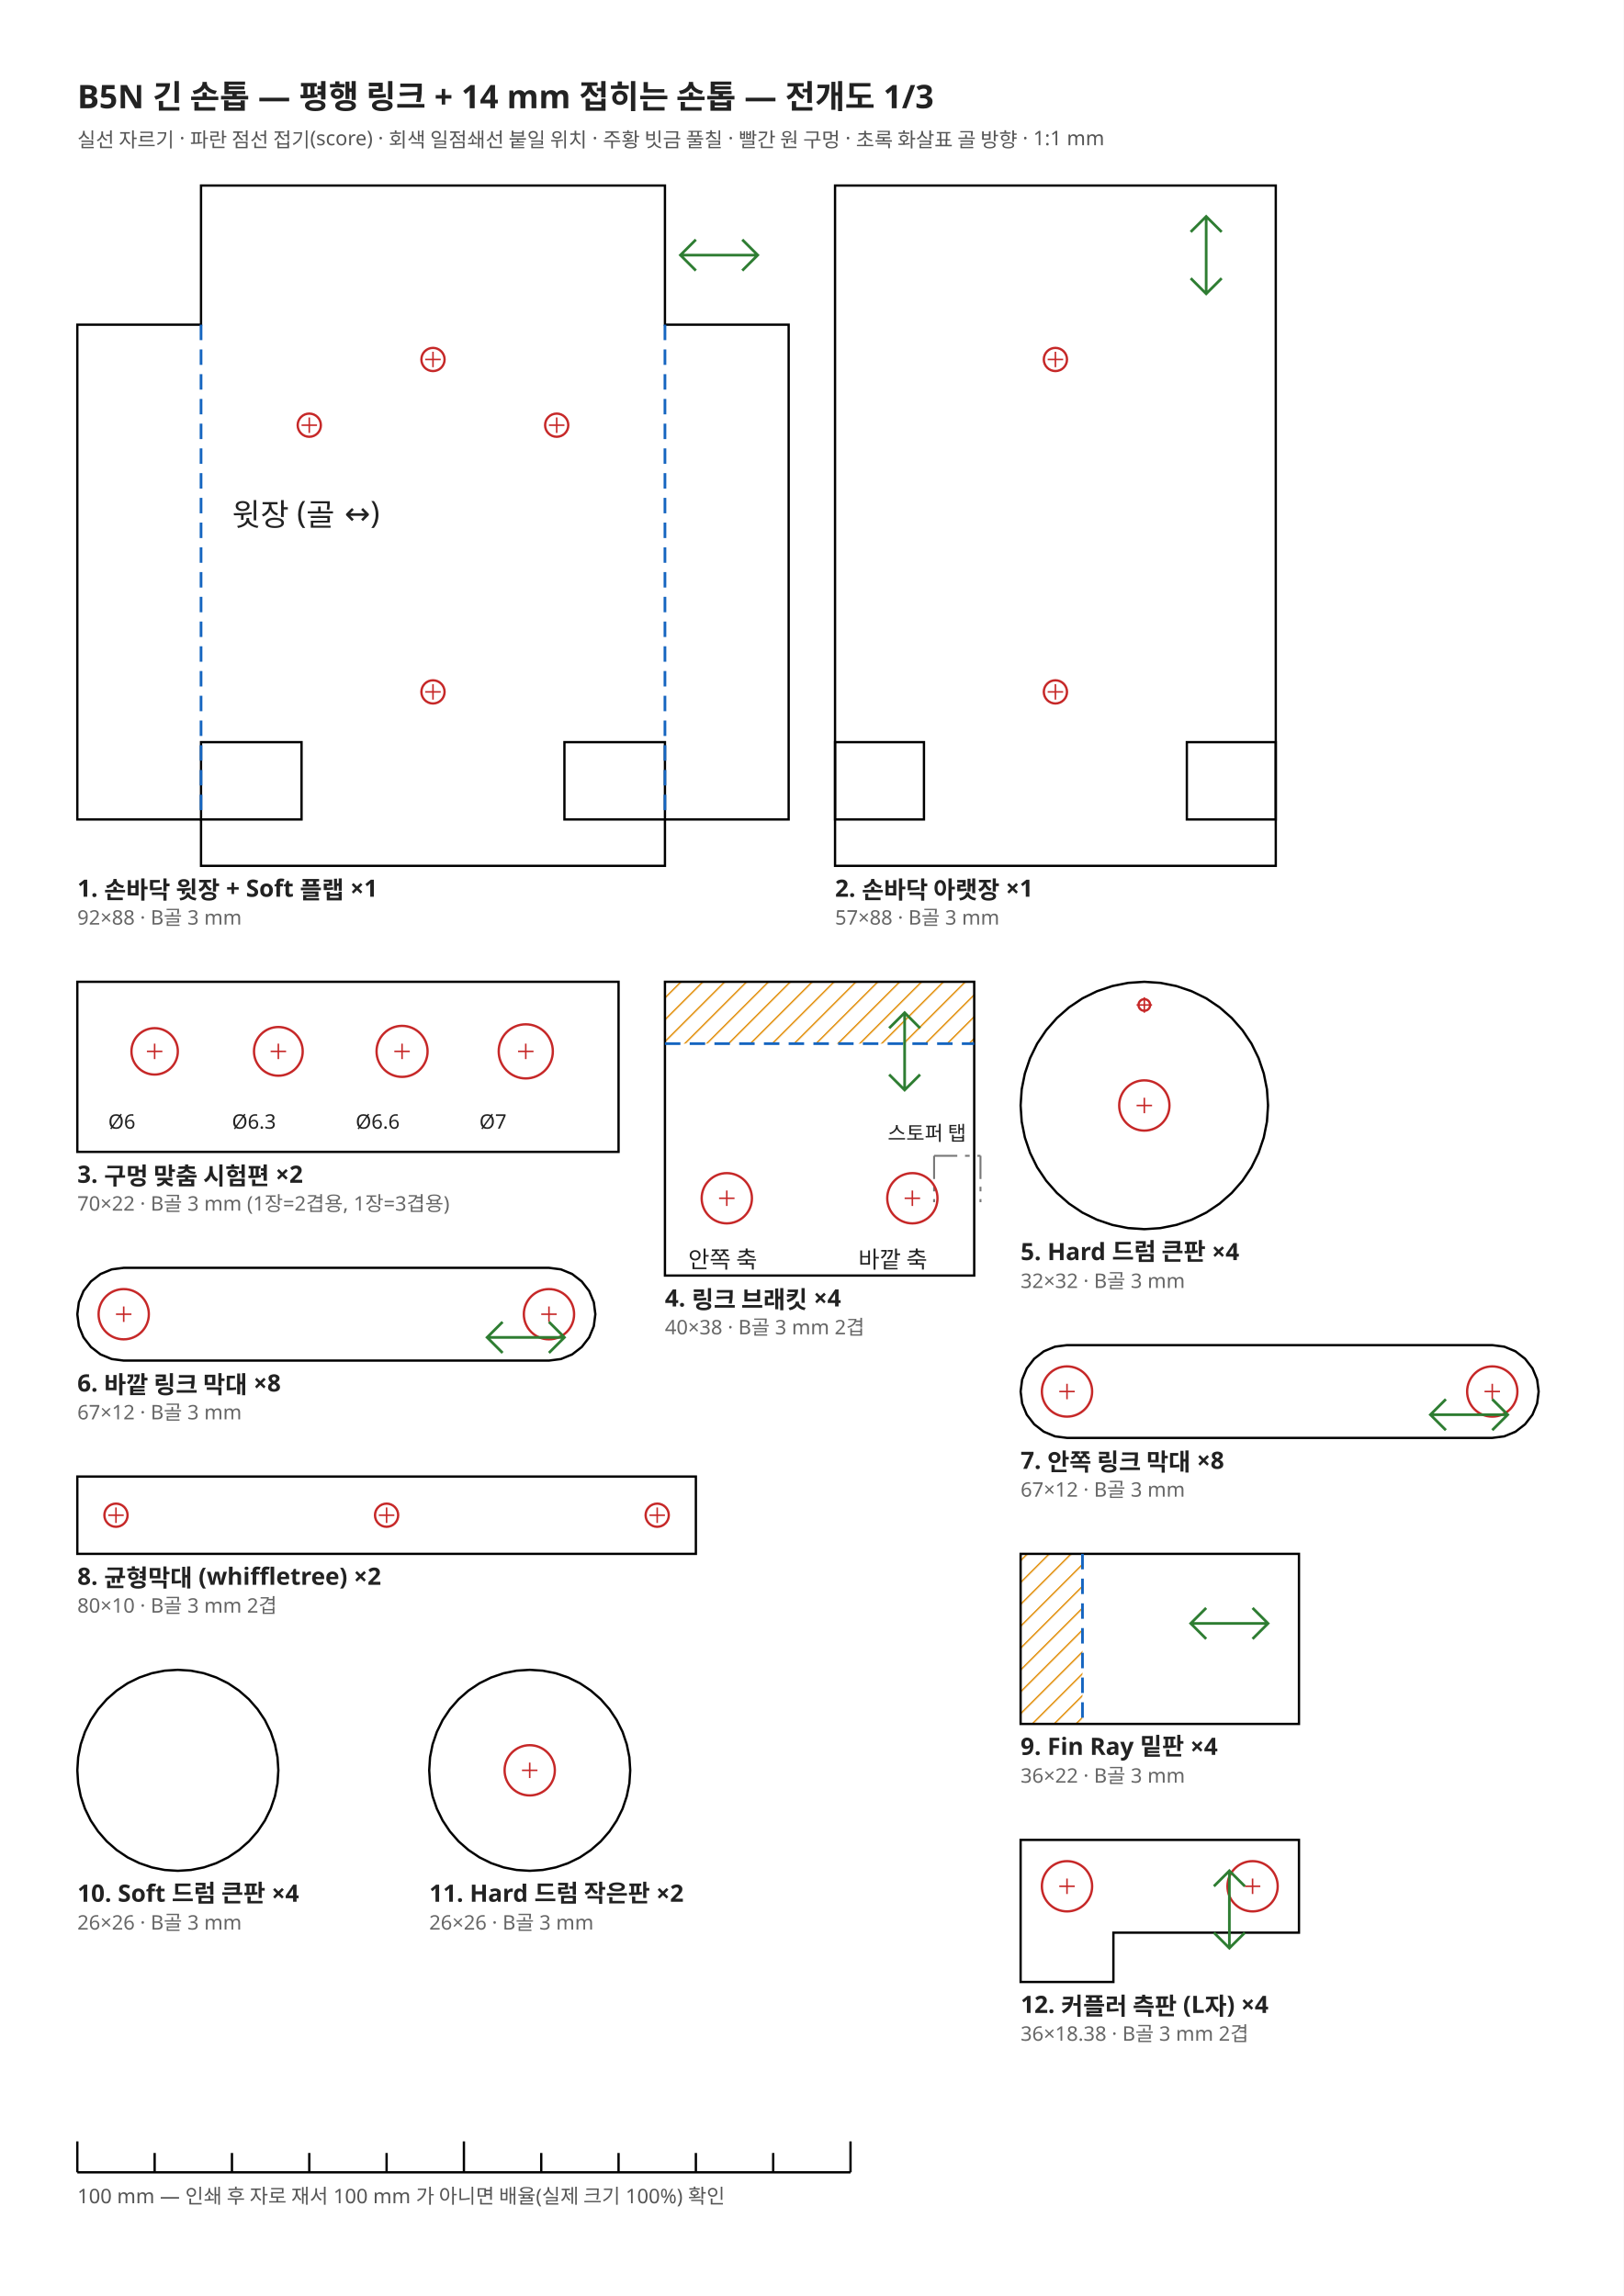
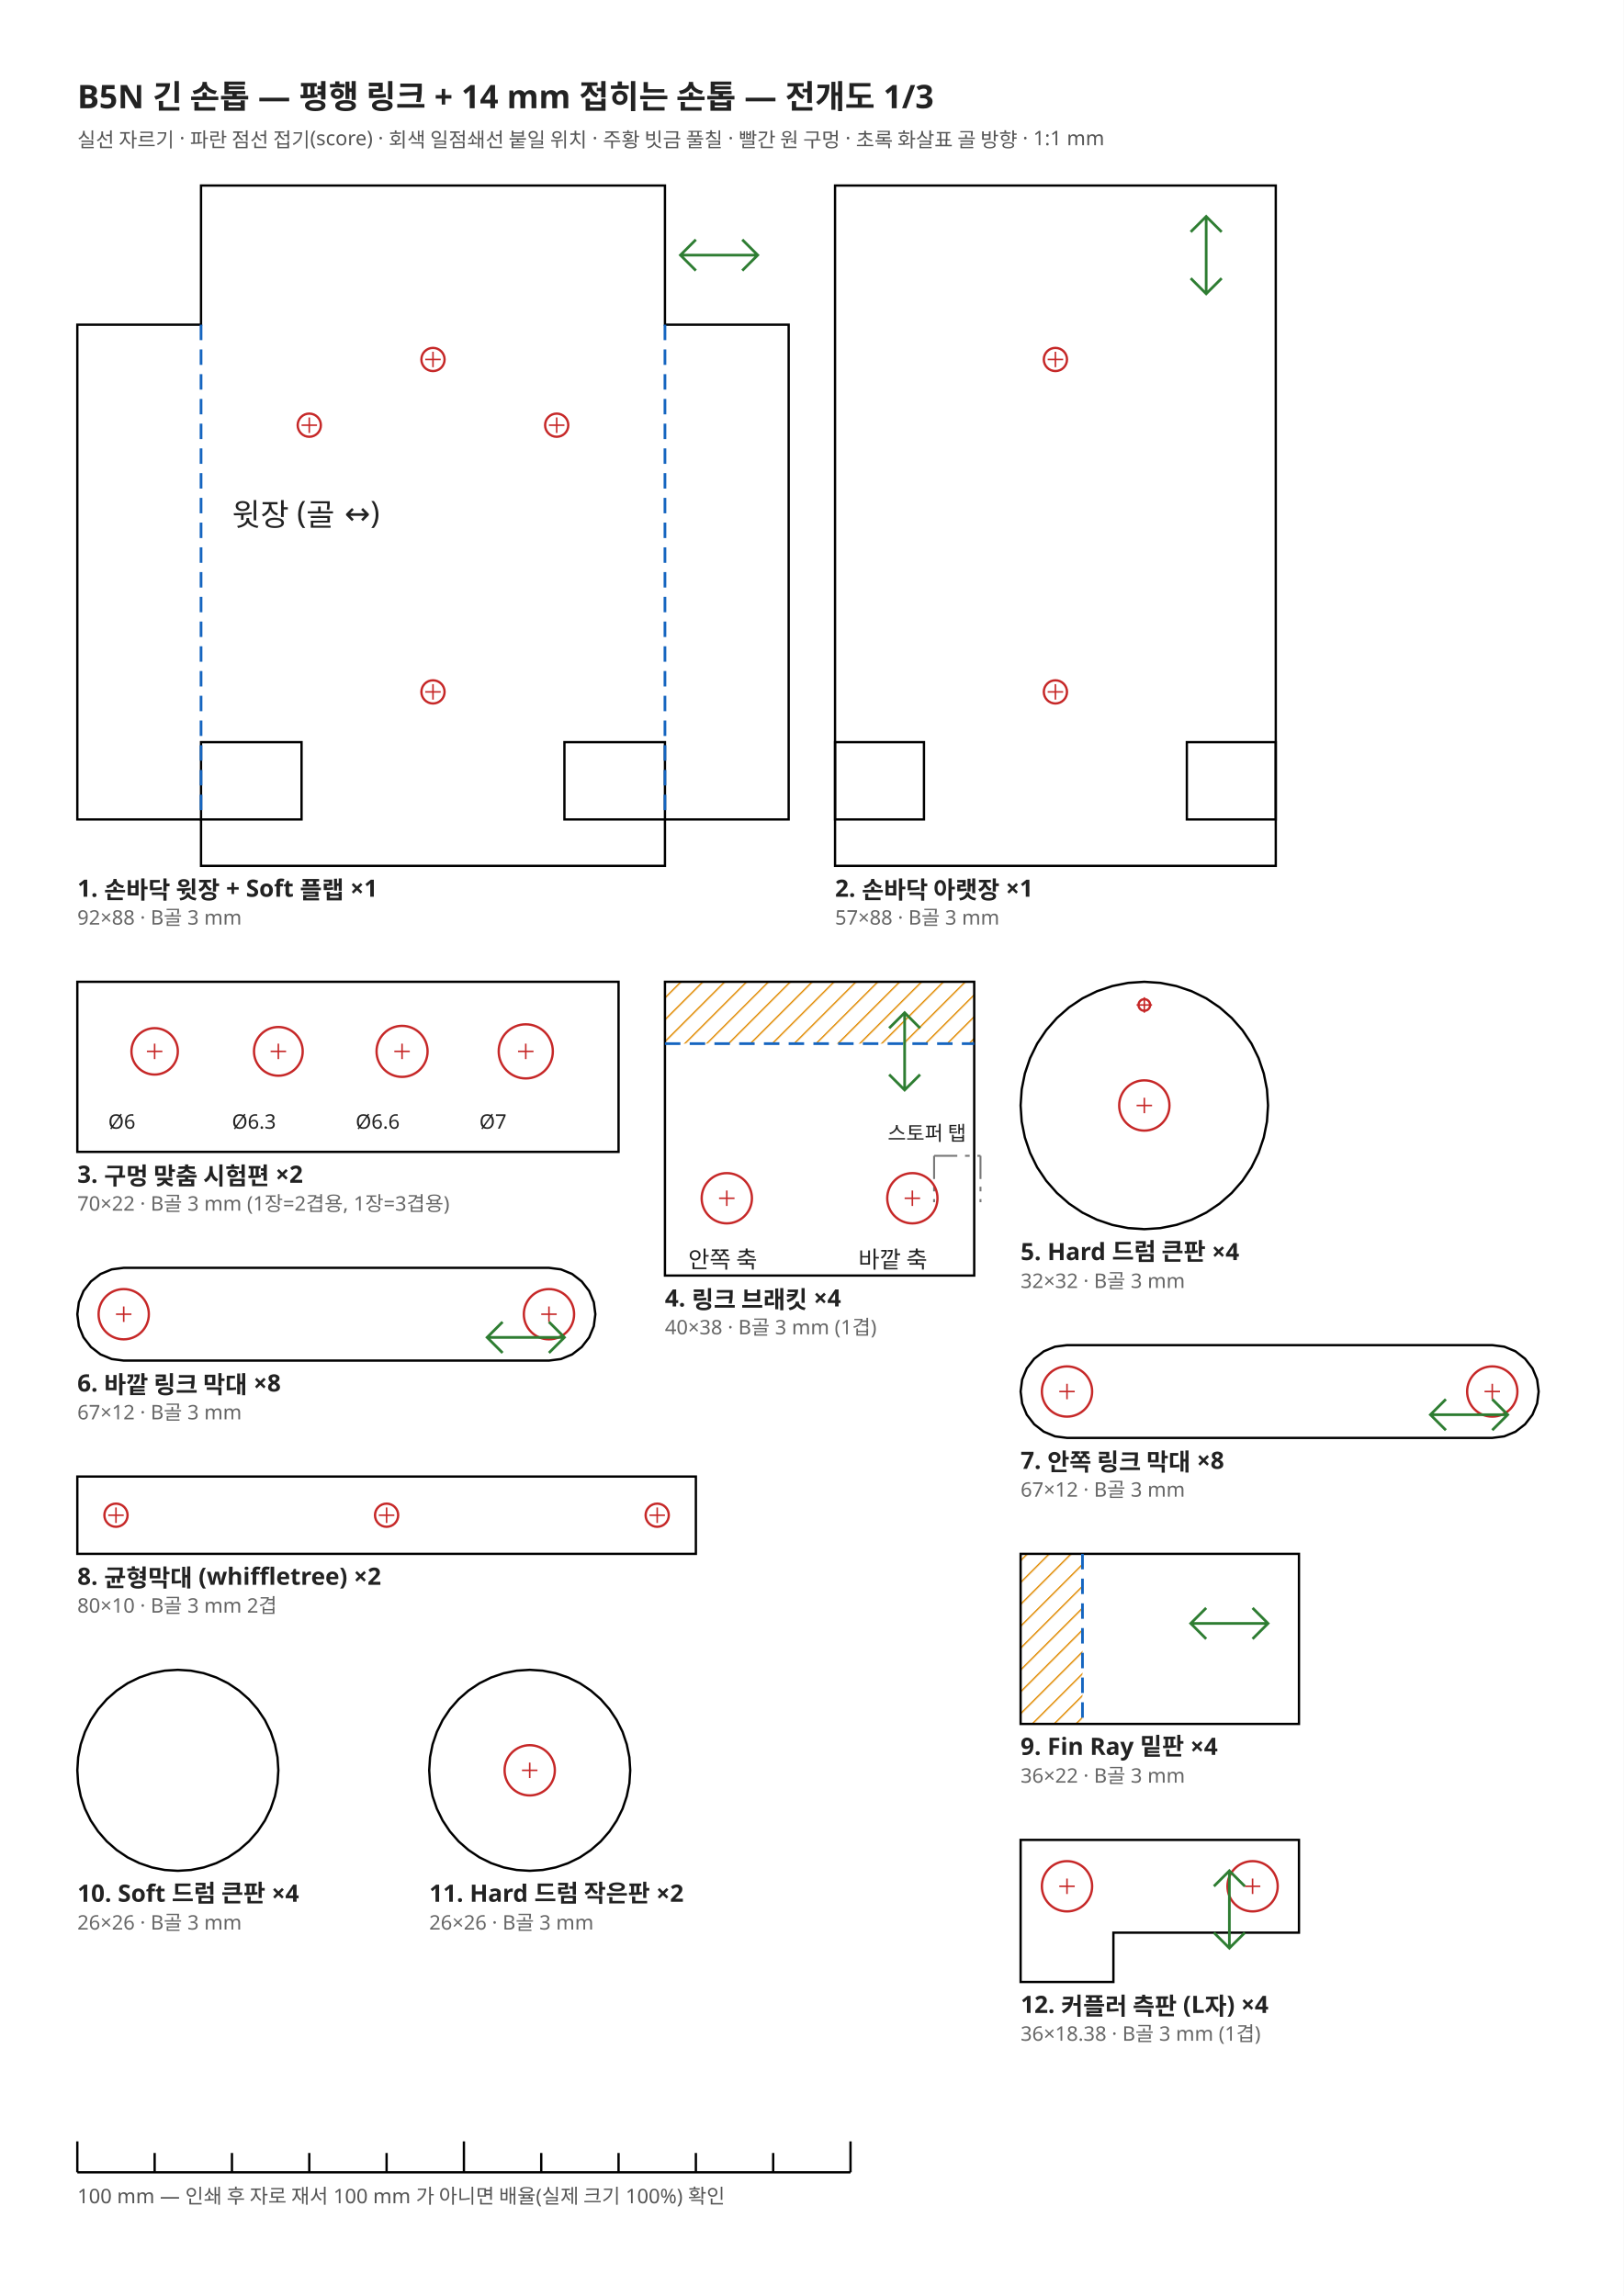
<svg xmlns="http://www.w3.org/2000/svg" width="210mm" height="297mm" viewBox="0 0 210 297">
  <defs>
    <pattern id="hatch" width="2" height="2" patternUnits="userSpaceOnUse" patternTransform="rotate(45)">
      <path d="M0 0V2" stroke="#e08a00" stroke-width=".35" />
    </pattern>
  </defs>
  <style>
.cut{fill:none;stroke:#000;stroke-width:.3}
.score{fill:none;stroke:#1565c0;stroke-width:.35;stroke-dasharray:2 1.2}
.mark{fill:none;stroke:#777;stroke-width:.25;stroke-dasharray:3 1 .6 1}
.glue{fill:url(#hatch);stroke:none}
.hole{fill:none;stroke:#c62828;stroke-width:.3}
.cross{stroke:#c62828;stroke-width:.2}
.flute{fill:none;stroke:#2e7d32;stroke-width:.35}
text{font-family:"WenQuanYi Zen Hei","IBM Plex Sans KR","Apple SD Gothic Neo","Malgun Gothic",sans-serif;fill:#222}
.lbl{font-size:3.1px;font-weight:bold}.dim{font-size:2.6px;fill:#666}
.hdr{font-size:4.2px;font-weight:bold}.small{font-size:2.6px;fill:#555}
</style>
  <rect width="210" height="297" fill="#fff" />
  <text class="hdr" x="10" y="14">B5N 긴 손톱 — 평행 링크 + 14 mm 접히는 손톱 — 전개도 1/3</text>
  <text class="small" x="10" y="19">실선 자르기 · 파란 점선 접기(score) · 회색 일점쇄선 붙일 위치 · 주황 빗금 풀칠 · 빨간 원 구멍 · 초록 화살표 골 방향 · 1:1 mm</text>
  <polygon class="cut" points="10,42 26,42 26,24 86,24 86,42 102,42 102,106 86,106 86,112 26,112 26,106 10,106" />
  <polygon class="cut" points="26,96 39,96 39,106 26,106" />
  <polygon class="cut" points="73,96 86,96 86,106 73,106" />
  <polyline class="score" points="26,42 26,106" />
  <polyline class="score" points="86,42 86,106" />
  <circle class="hole" cx="40" cy="55" r="1.5" />
  <path class="cross" d="M39 55h2M40 54v2" />
  <circle class="hole" cx="72" cy="55" r="1.5" />
  <path class="cross" d="M71 55h2M72 54v2" />
  <circle class="hole" cx="56" cy="89.5" r="1.5" />
  <path class="cross" d="M55 89.5h2M56 88.5v2" />
  <circle class="hole" cx="56" cy="46.5" r="1.5" />
  <path class="cross" d="M55 46.5h2M56 45.5v2" />
  <text x="30" y="68" font-size="4">윗장 (골 ↔)</text>
  <path class="flute" d="M88 33H98M96 31L98 33L96 35M90 31L88 33L90 35" />
  <text class="lbl" x="10" y="116">1. 손바닥 윗장 + Soft 플랩 ×1</text>
  <text class="dim" x="10" y="119.6">92×88 · B골 3 mm</text>
  <polygon class="cut" points="108,24 165,24 165,112 108,112" />
  <polygon class="cut" points="108,96 119.5,96 119.5,106 108,106" />
  <polygon class="cut" points="153.5,96 165,96 165,106 153.5,106" />
  <circle class="hole" cx="136.5" cy="89.5" r="1.5" />
  <path class="cross" d="M135.5 89.5h2M136.5 88.5v2" />
  <circle class="hole" cx="136.5" cy="46.5" r="1.5" />
  <path class="cross" d="M135.5 46.5h2M136.5 45.5v2" />
  <path class="flute" d="M156 28V38M154 36L156 38L158 36M154 30L156 28L158 30" />
  <text class="lbl" x="108" y="116">2. 손바닥 아랫장 ×1</text>
  <text class="dim" x="108" y="119.6">57×88 · B골 3 mm</text>
  <polygon class="cut" points="10,127 80,127 80,149 10,149" />
  <circle class="hole" cx="20" cy="136" r="3" />
  <path class="cross" d="M19 136h2M20 135v2" />
  <circle class="hole" cx="36" cy="136" r="3.15" />
  <path class="cross" d="M35 136h2M36 135v2" />
  <circle class="hole" cx="52" cy="136" r="3.3" />
  <path class="cross" d="M51 136h2M52 135v2" />
  <circle class="hole" cx="68" cy="136" r="3.5" />
  <path class="cross" d="M67 136h2M68 135v2" />
  <text x="14" y="146" font-size="2.6">Ø6</text>
  <text x="30" y="146" font-size="2.6">Ø6.3</text>
  <text x="46" y="146" font-size="2.6">Ø6.6</text>
  <text x="62" y="146" font-size="2.6">Ø7</text>
  <text class="lbl" x="10" y="153">3. 구멍 맞춤 시험편 ×2</text>
  <text class="dim" x="10" y="156.6">70×22 · B골 3 mm (1장=2겹용, 1장=3겹용)</text>
  <polygon class="glue" points="86,127 126,127 126,135 86,135" />
  <polygon class="cut" points="86,127 126,127 126,165 86,165" />
  <polyline class="score" points="86,135 126,135" />
  <polyline class="mark" points="120.81,149.51 126.81,149.51" />
  <polyline class="mark" points="120.81,149.51 120.81,155.51" />
  <polyline class="mark" points="126.81,149.51 126.81,155.51" />
  <circle class="hole" cx="94" cy="155" r="3.25" />
  <path class="cross" d="M93 155h2M94 154v2" />
  <circle class="hole" cx="118" cy="155" r="3.25" />
  <path class="cross" d="M117 155h2M118 154v2" />
  <text x="89" y="164" font-size="3">안쪽 축</text>
  <text x="111" y="164" font-size="3">바깥 축</text>
  <text x="114.81" y="147.51" font-size="2.6">스토퍼 탭</text>
  <path class="flute" d="M117 131V141M115 139L117 141L119 139M115 133L117 131L119 133" />
  <text class="lbl" x="86" y="169">4. 링크 브래킷 ×4</text>
-   <text class="dim" x="86" y="172.6">40×38 · B골 3 mm 2겹</text>
+   <text class="dim" x="86" y="172.6">40×38 · B골 3 mm (1겹)</text>
  <polygon class="cut" points="164,143 163.86,145.09 163.45,147.14 162.78,149.12 161.86,151 160.69,152.74 159.31,154.31 157.74,155.69 156,156.86 154.12,157.78 152.14,158.45 150.09,158.86 148,159 145.91,158.86 143.86,158.45 141.88,157.78 140,156.86 138.26,155.69 136.69,154.31 135.31,152.74 134.14,151 133.22,149.12 132.55,147.14 132.14,145.09 132,143 132.14,140.91 132.55,138.86 133.22,136.88 134.14,135 135.31,133.26 136.69,131.69 138.26,130.31 140,129.14 141.88,128.22 143.86,127.55 145.91,127.14 148,127 150.09,127.14 152.14,127.55 154.12,128.22 156,129.14 157.74,130.31 159.31,131.69 160.69,133.26 161.86,135 162.78,136.88 163.45,138.86 163.86,140.91" />
  <circle class="hole" cx="148" cy="143" r="3.25" />
  <path class="cross" d="M147 143h2M148 142v2" />
  <circle class="hole" cx="148" cy="130" r="0.75" />
  <path class="cross" d="M147 130h2M148 129v2" />
  <text class="lbl" x="132" y="163">5. Hard 드럼 큰판 ×4</text>
  <text class="dim" x="132" y="166.6">32×32 · B골 3 mm</text>
  <polygon class="cut" points="71,164 72.55,164.2 74,164.8 75.24,165.76 76.2,167 76.8,168.45 77,170 76.8,171.55 76.2,173 75.24,174.24 74,175.2 72.55,175.8 71,176 16,176 14.45,175.8 13,175.2 11.76,174.24 10.8,173 10.2,171.55 10,170 10.2,168.45 10.8,167 11.76,165.76 13,164.8 14.45,164.2 16,164" />
  <circle class="hole" cx="16" cy="170" r="3.25" />
  <path class="cross" d="M15 170h2M16 169v2" />
  <circle class="hole" cx="71" cy="170" r="3.25" />
  <path class="cross" d="M70 170h2M71 169v2" />
  <path class="flute" d="M63 173H73M71 171L73 173L71 175M65 171L63 173L65 175" />
  <text class="lbl" x="10" y="180">6. 바깥 링크 막대 ×8</text>
  <text class="dim" x="10" y="183.6">67×12 · B골 3 mm</text>
  <polygon class="cut" points="193,174 194.55,174.2 196,174.8 197.24,175.76 198.2,177 198.8,178.45 199,180 198.8,181.55 198.2,183 197.24,184.24 196,185.2 194.55,185.8 193,186 138,186 136.45,185.8 135,185.2 133.76,184.24 132.8,183 132.2,181.55 132,180 132.2,178.45 132.8,177 133.76,175.76 135,174.8 136.45,174.2 138,174" />
  <circle class="hole" cx="138" cy="180" r="3.25" />
  <path class="cross" d="M137 180h2M138 179v2" />
  <circle class="hole" cx="193" cy="180" r="3.25" />
  <path class="cross" d="M192 180h2M193 179v2" />
  <path class="flute" d="M185 183H195M193 181L195 183L193 185M187 181L185 183L187 185" />
  <text class="lbl" x="132" y="190">7. 안쪽 링크 막대 ×8</text>
  <text class="dim" x="132" y="193.6">67×12 · B골 3 mm</text>
  <polygon class="cut" points="10,191 90,191 90,201 10,201" />
  <circle class="hole" cx="15" cy="196" r="1.5" />
  <path class="cross" d="M14 196h2M15 195v2" />
  <circle class="hole" cx="50" cy="196" r="1.5" />
  <path class="cross" d="M49 196h2M50 195v2" />
  <circle class="hole" cx="85" cy="196" r="1.5" />
  <path class="cross" d="M84 196h2M85 195v2" />
  <text class="lbl" x="10" y="205">8. 균형막대 (whiffletree) ×2</text>
  <text class="dim" x="10" y="208.6">80×10 · B골 3 mm 2겹</text>
  <polygon class="glue" points="132,201 140,201 140,223 132,223" />
  <polygon class="cut" points="132,201 168,201 168,223 132,223" />
  <polyline class="score" points="140,201 140,223" />
  <path class="flute" d="M154 210H164M162 208L164 210L162 212M156 208L154 210L156 212" />
  <text class="lbl" x="132" y="227">9. Fin Ray 밑판 ×4</text>
  <text class="dim" x="132" y="230.6">36×22 · B골 3 mm</text>
  <polygon class="cut" points="36,229 35.89,230.7 35.56,232.36 35.01,233.97 34.26,235.5 33.31,236.91 32.19,238.19 30.91,239.31 29.5,240.26 27.97,241.01 26.36,241.56 24.7,241.89 23,242 21.3,241.89 19.64,241.56 18.03,241.01 16.5,240.26 15.09,239.31 13.81,238.19 12.69,236.91 11.74,235.5 10.99,233.97 10.44,232.36 10.11,230.7 10,229 10.11,227.3 10.44,225.64 10.99,224.03 11.74,222.5 12.69,221.09 13.81,219.81 15.09,218.69 16.5,217.74 18.03,216.99 19.64,216.44 21.3,216.11 23,216 24.7,216.11 26.36,216.44 27.97,216.99 29.5,217.74 30.91,218.69 32.19,219.81 33.31,221.09 34.26,222.5 35.01,224.03 35.56,225.64 35.89,227.3" />
  <text class="lbl" x="10" y="246">10. Soft 드럼 큰판 ×4</text>
  <text class="dim" x="10" y="249.6">26×26 · B골 3 mm</text>
  <polygon class="cut" points="81.51,229 81.4,230.7 81.06,232.36 80.52,233.97 79.76,235.5 78.82,236.91 77.7,238.19 76.42,239.31 75.01,240.26 73.48,241.01 71.87,241.56 70.2,241.89 68.51,242 66.81,241.89 65.14,241.56 63.53,241.01 62.01,240.26 60.59,239.31 59.31,238.19 58.19,236.91 57.25,235.5 56.5,233.97 55.95,232.36 55.62,230.7 55.51,229 55.62,227.3 55.95,225.64 56.5,224.03 57.25,222.5 58.19,221.09 59.31,219.81 60.59,218.69 62.01,217.74 63.53,216.99 65.14,216.44 66.81,216.11 68.51,216 70.2,216.11 71.87,216.44 73.48,216.99 75.01,217.74 76.42,218.69 77.7,219.81 78.82,221.09 79.76,222.5 80.52,224.03 81.06,225.64 81.4,227.3" />
  <circle class="hole" cx="68.51" cy="229" r="3.25" />
  <path class="cross" d="M67.51 229h2M68.51 228v2" />
  <text class="lbl" x="55.51" y="246">11. Hard 드럼 작은판 ×2</text>
  <text class="dim" x="55.51" y="249.6">26×26 · B골 3 mm</text>
  <polygon class="cut" points="132,238 168,238 168,250 144,250 144,256.38 132,256.38" />
  <circle class="hole" cx="138" cy="244" r="3.25" />
  <path class="cross" d="M137 244h2M138 243v2" />
  <circle class="hole" cx="162" cy="244" r="3.25" />
  <path class="cross" d="M161 244h2M162 243v2" />
  <path class="flute" d="M159 242V252M157 250L159 252L161 250M157 244L159 242L161 244" />
  <text class="lbl" x="132" y="260.38">12. 커플러 측판 (L자) ×4</text>
-   <text class="dim" x="132" y="263.98">36×18.38 · B골 3 mm 2겹</text>
+   <text class="dim" x="132" y="263.98">36×18.38 · B골 3 mm (1겹)</text>
  <path class="cut" d="M10 281h100" />
  <path class="cut" d="M10 281v-4" />
  <path class="cut" d="M20 281v-2.5" />
  <path class="cut" d="M30 281v-2.5" />
  <path class="cut" d="M40 281v-2.5" />
  <path class="cut" d="M50 281v-2.5" />
  <path class="cut" d="M60 281v-4" />
  <path class="cut" d="M70 281v-2.5" />
  <path class="cut" d="M80 281v-2.5" />
  <path class="cut" d="M90 281v-2.5" />
  <path class="cut" d="M100 281v-2.5" />
  <path class="cut" d="M110 281v-4" />
  <text class="small" x="10" y="285">100 mm — 인쇄 후 자로 재서 100 mm 가 아니면 배율(실제 크기 100%) 확인</text>
</svg>
